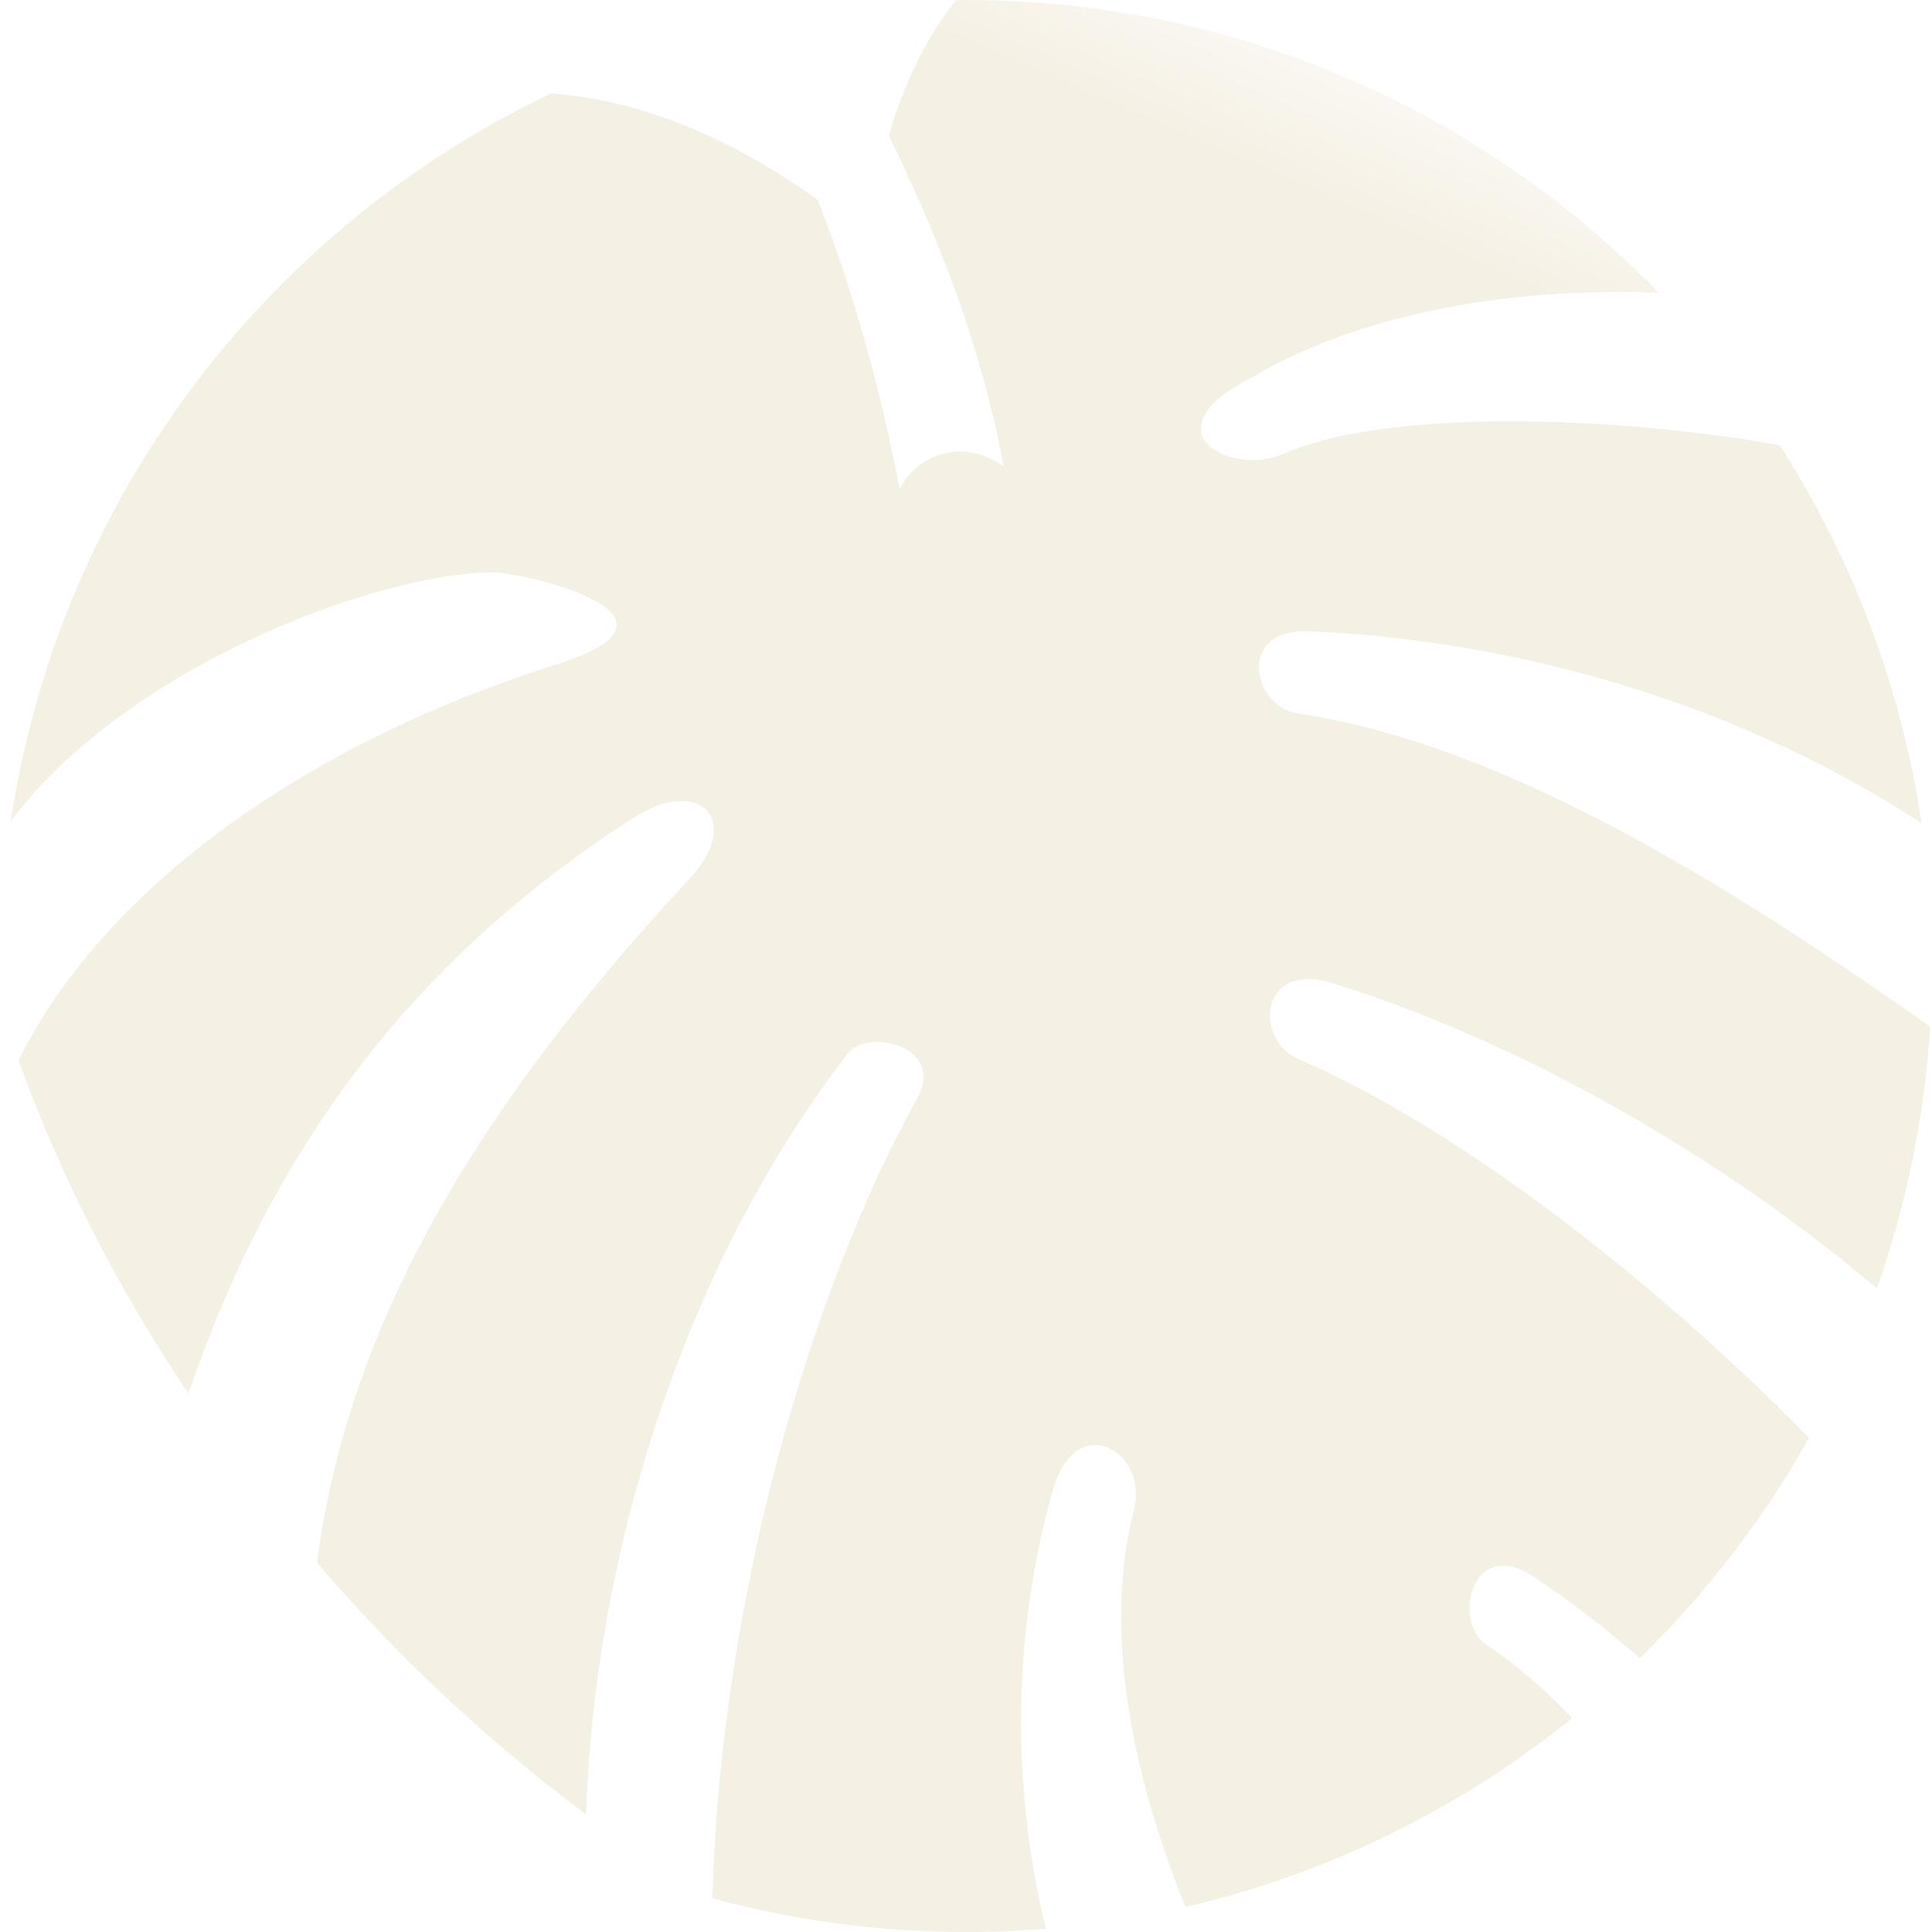
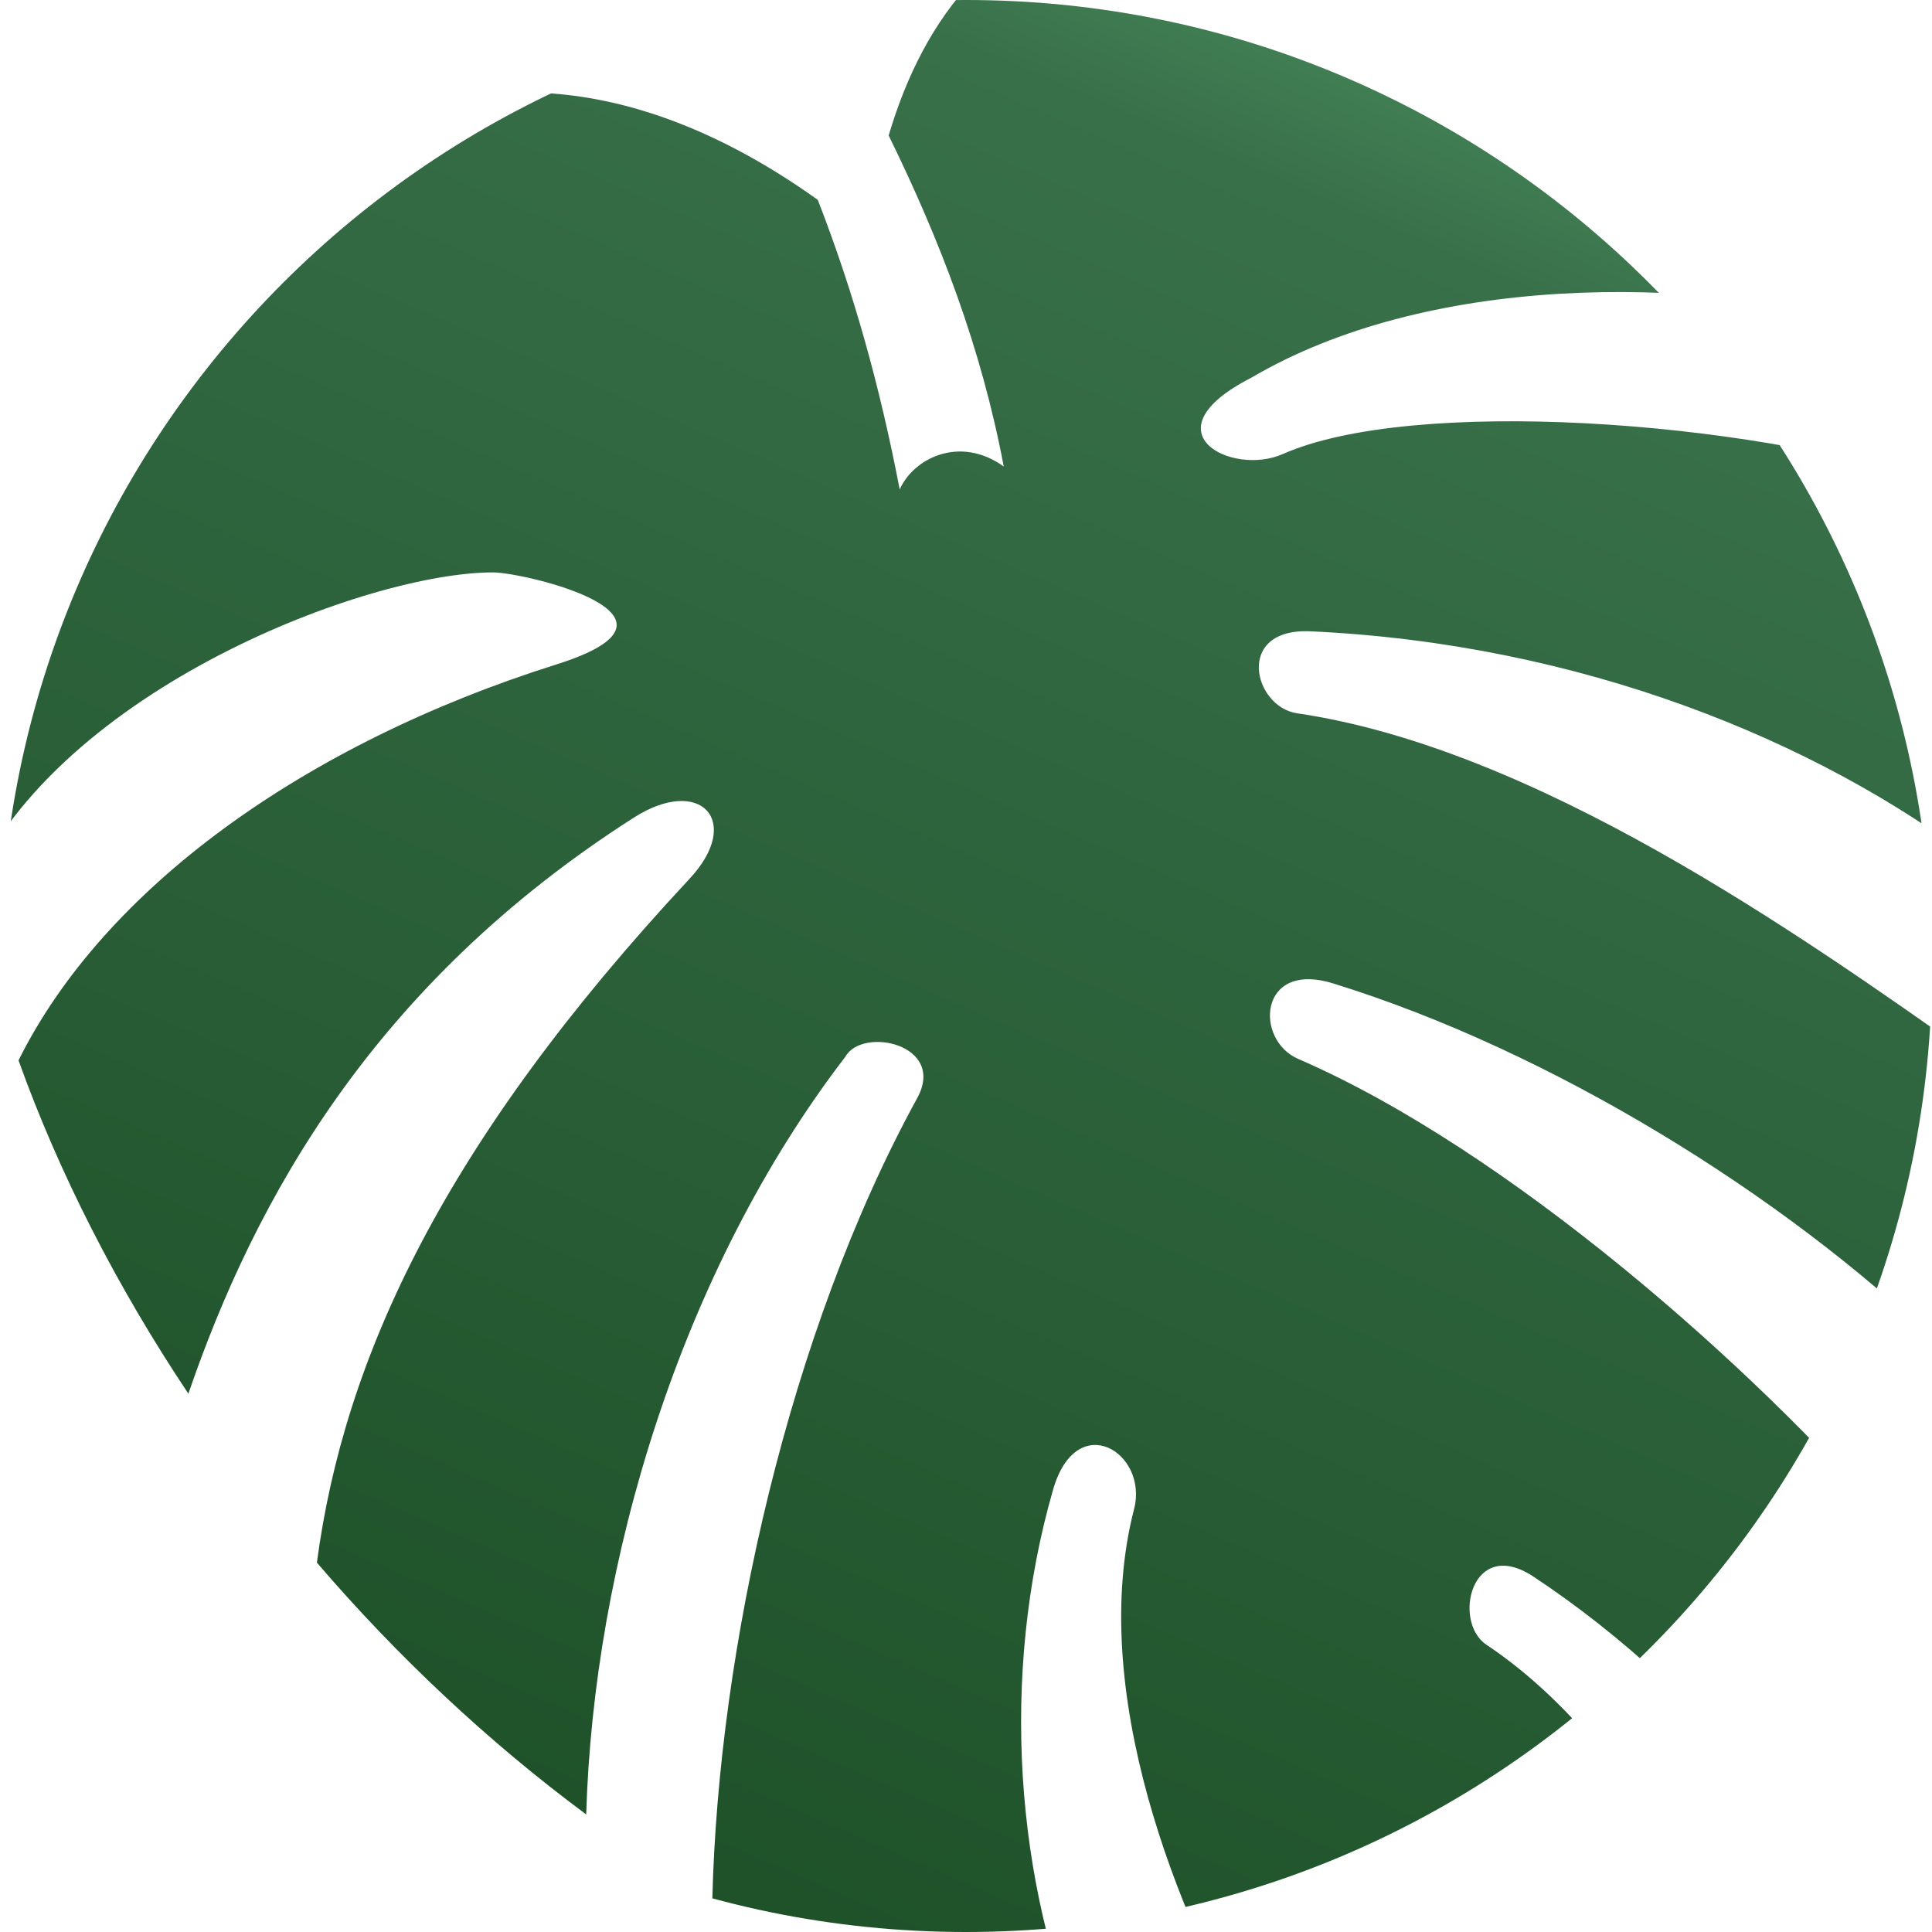
<svg xmlns="http://www.w3.org/2000/svg" viewBox="0 0 512 512" role="img" aria-hidden="true">
  <defs>
    <clipPath id="mark-clip">
      <circle cx="256" cy="256" r="256" />
    </clipPath>
    <linearGradient id="mark-leaf-fill" x1="320" y1="25" x2="140" y2="440" gradientUnits="userSpaceOnUse">
-       <stop offset="0" stop-color="#FFFFFF" />
-       <stop offset="0.12" stop-color="#F5F0E4" />
-       <stop offset="1" stop-color="#F5F0E4" />
+       <stop offset="0" stop-color="#4A8C5C" />
+       <stop offset="0.12" stop-color="#38704A" />
+       <stop offset="1" stop-color="#1E5128" />
    </linearGradient>
  </defs>
  <g clip-path="url(#mark-clip)">
    <g transform="translate(256 256) scale(1.22) translate(-256 -256)">
      <path fill="url(#mark-leaf-fill)" d="M332.9 17.37c-11.7-.1-24.2 1.23-37.5 4.13-33.1 7.21-48.6 28.49-56.2 54.09 11.2 22.86 20.1 46.01 25 71.91-9.6-6.9-19.7-1.7-22.6 5-4.3-22.4-10-42.9-17.8-62.93-48.8-34.88-83-20.9-89.6-18.76C49.64 98.12 25.54 165.7 39.84 239.1c19.32-43.4 86.56-68.7 113.56-68.6 6.9.1 47 9.5 13.6 20-54.8 17.3-98.29 48.7-116.81 86 8.78 24.5 21.34 49.1 36.89 72.4 14.42-42 40.22-89 96.72-125.1 14.5-9.3 23.8.7 12.2 13.2-53.5 57.4-75.1 104.2-81 148.6 17.4 20.3 37.2 38.9 58.5 54.7 1.6-54.4 20.3-117.7 56.3-164.6 3.7-6.6 22-2.7 15.6 9-27.9 50.9-43.2 119.9-44.5 174 25.6 15.2 52.9 26.3 80.9 31.9-15.1-35.2-18.5-80.5-6.9-120.8 5.1-17.8 20.8-8.1 17.6 4.2-10 38.8 8.6 87.5 28.1 120.6 20.7.1 41.6-3.1 62.3-10.2 11.8-4 22.7-12.3 32.7-23.8-11.3-22.8-27-44.1-46.6-57.2-7.4-5-3.2-23.6 10.2-14.8 19.1 12.6 37.6 29.7 52.8 48.7 9.8-16.8 18.2-37 25-59.4-29.7-34.7-83.3-82-128.8-101.7-9.6-4.1-8.7-21.5 7.6-16.4 47.8 14.8 98 46.2 131.1 78 3.9-19.9 6.7-40.8 8.1-61.9-39-27.6-95.5-67.2-147.1-74.8-9.5-1.4-13.6-18.6 3-17.8 58.3 2.7 109.8 23.5 145.1 50.5-.5-28.6-3.6-56.7-9.7-82.9-41.7-13.6-113.5-18.5-141.5-6.1-11.1 4.9-29.9-4.8-6.8-16.6 37.6-22.1 94.5-22.8 138.3-11-21.3-57.97-60.7-99.32-123.4-99.83z" />
    </g>
  </g>
</svg>
